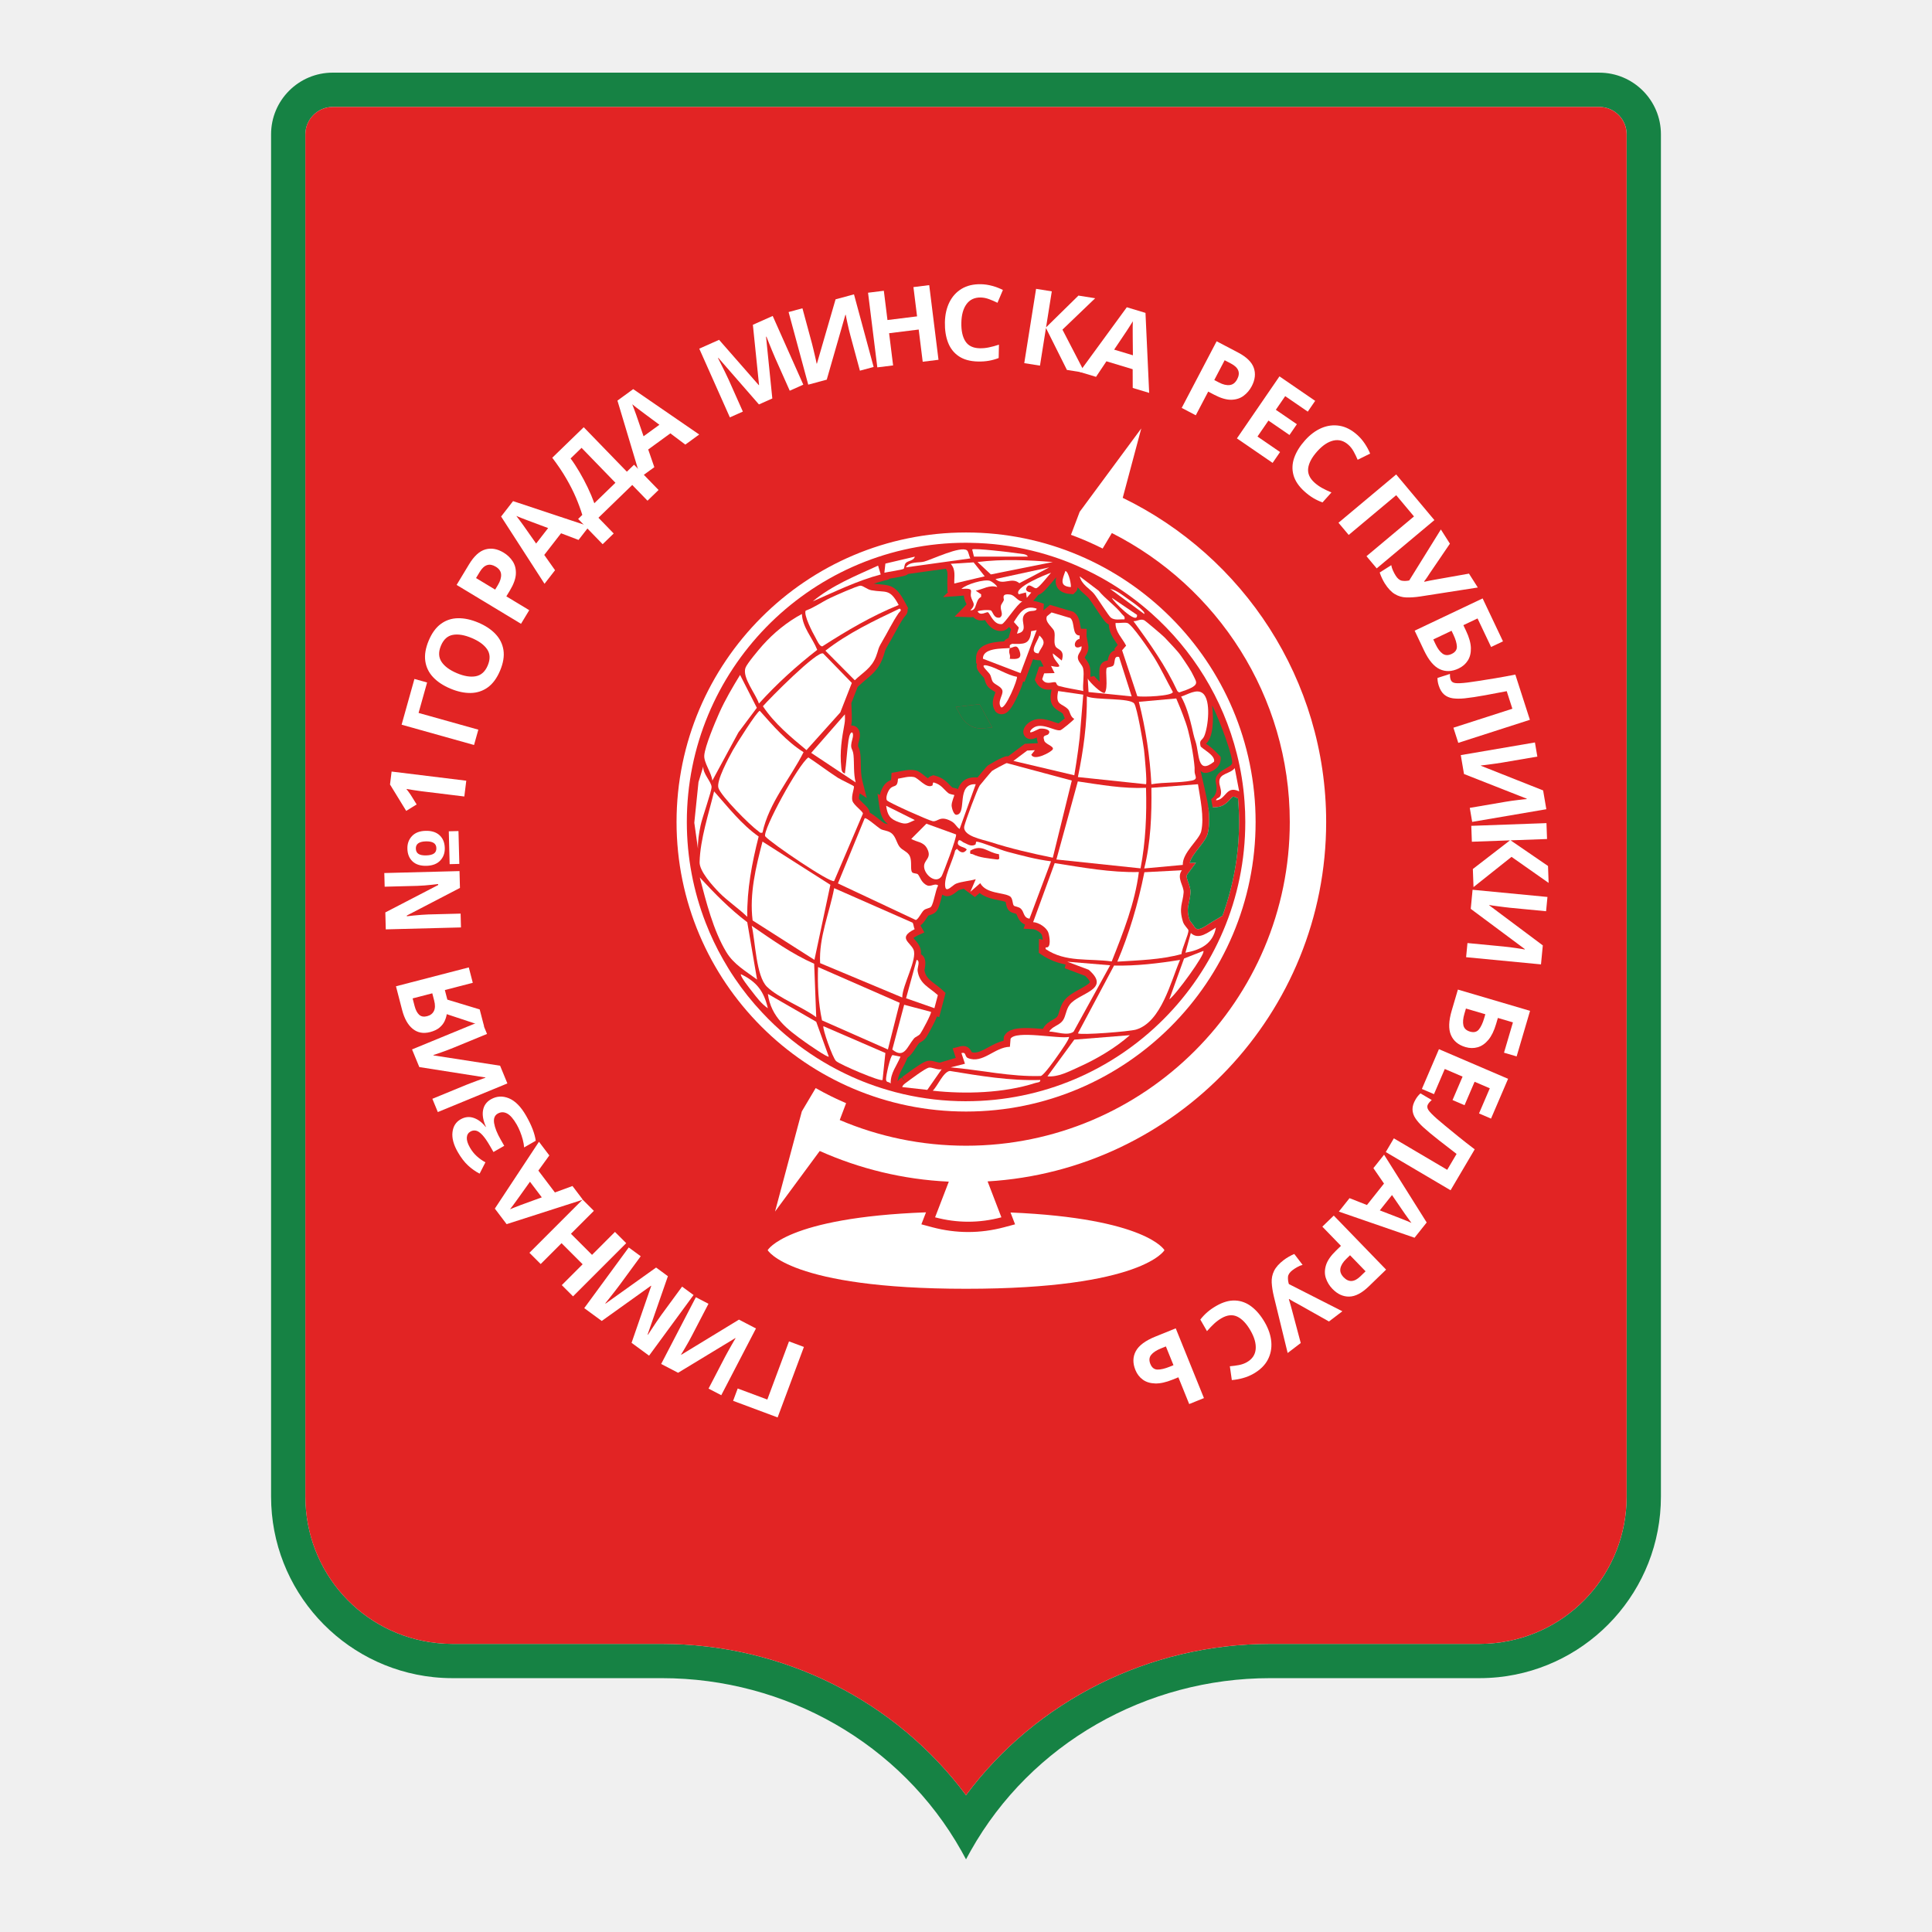
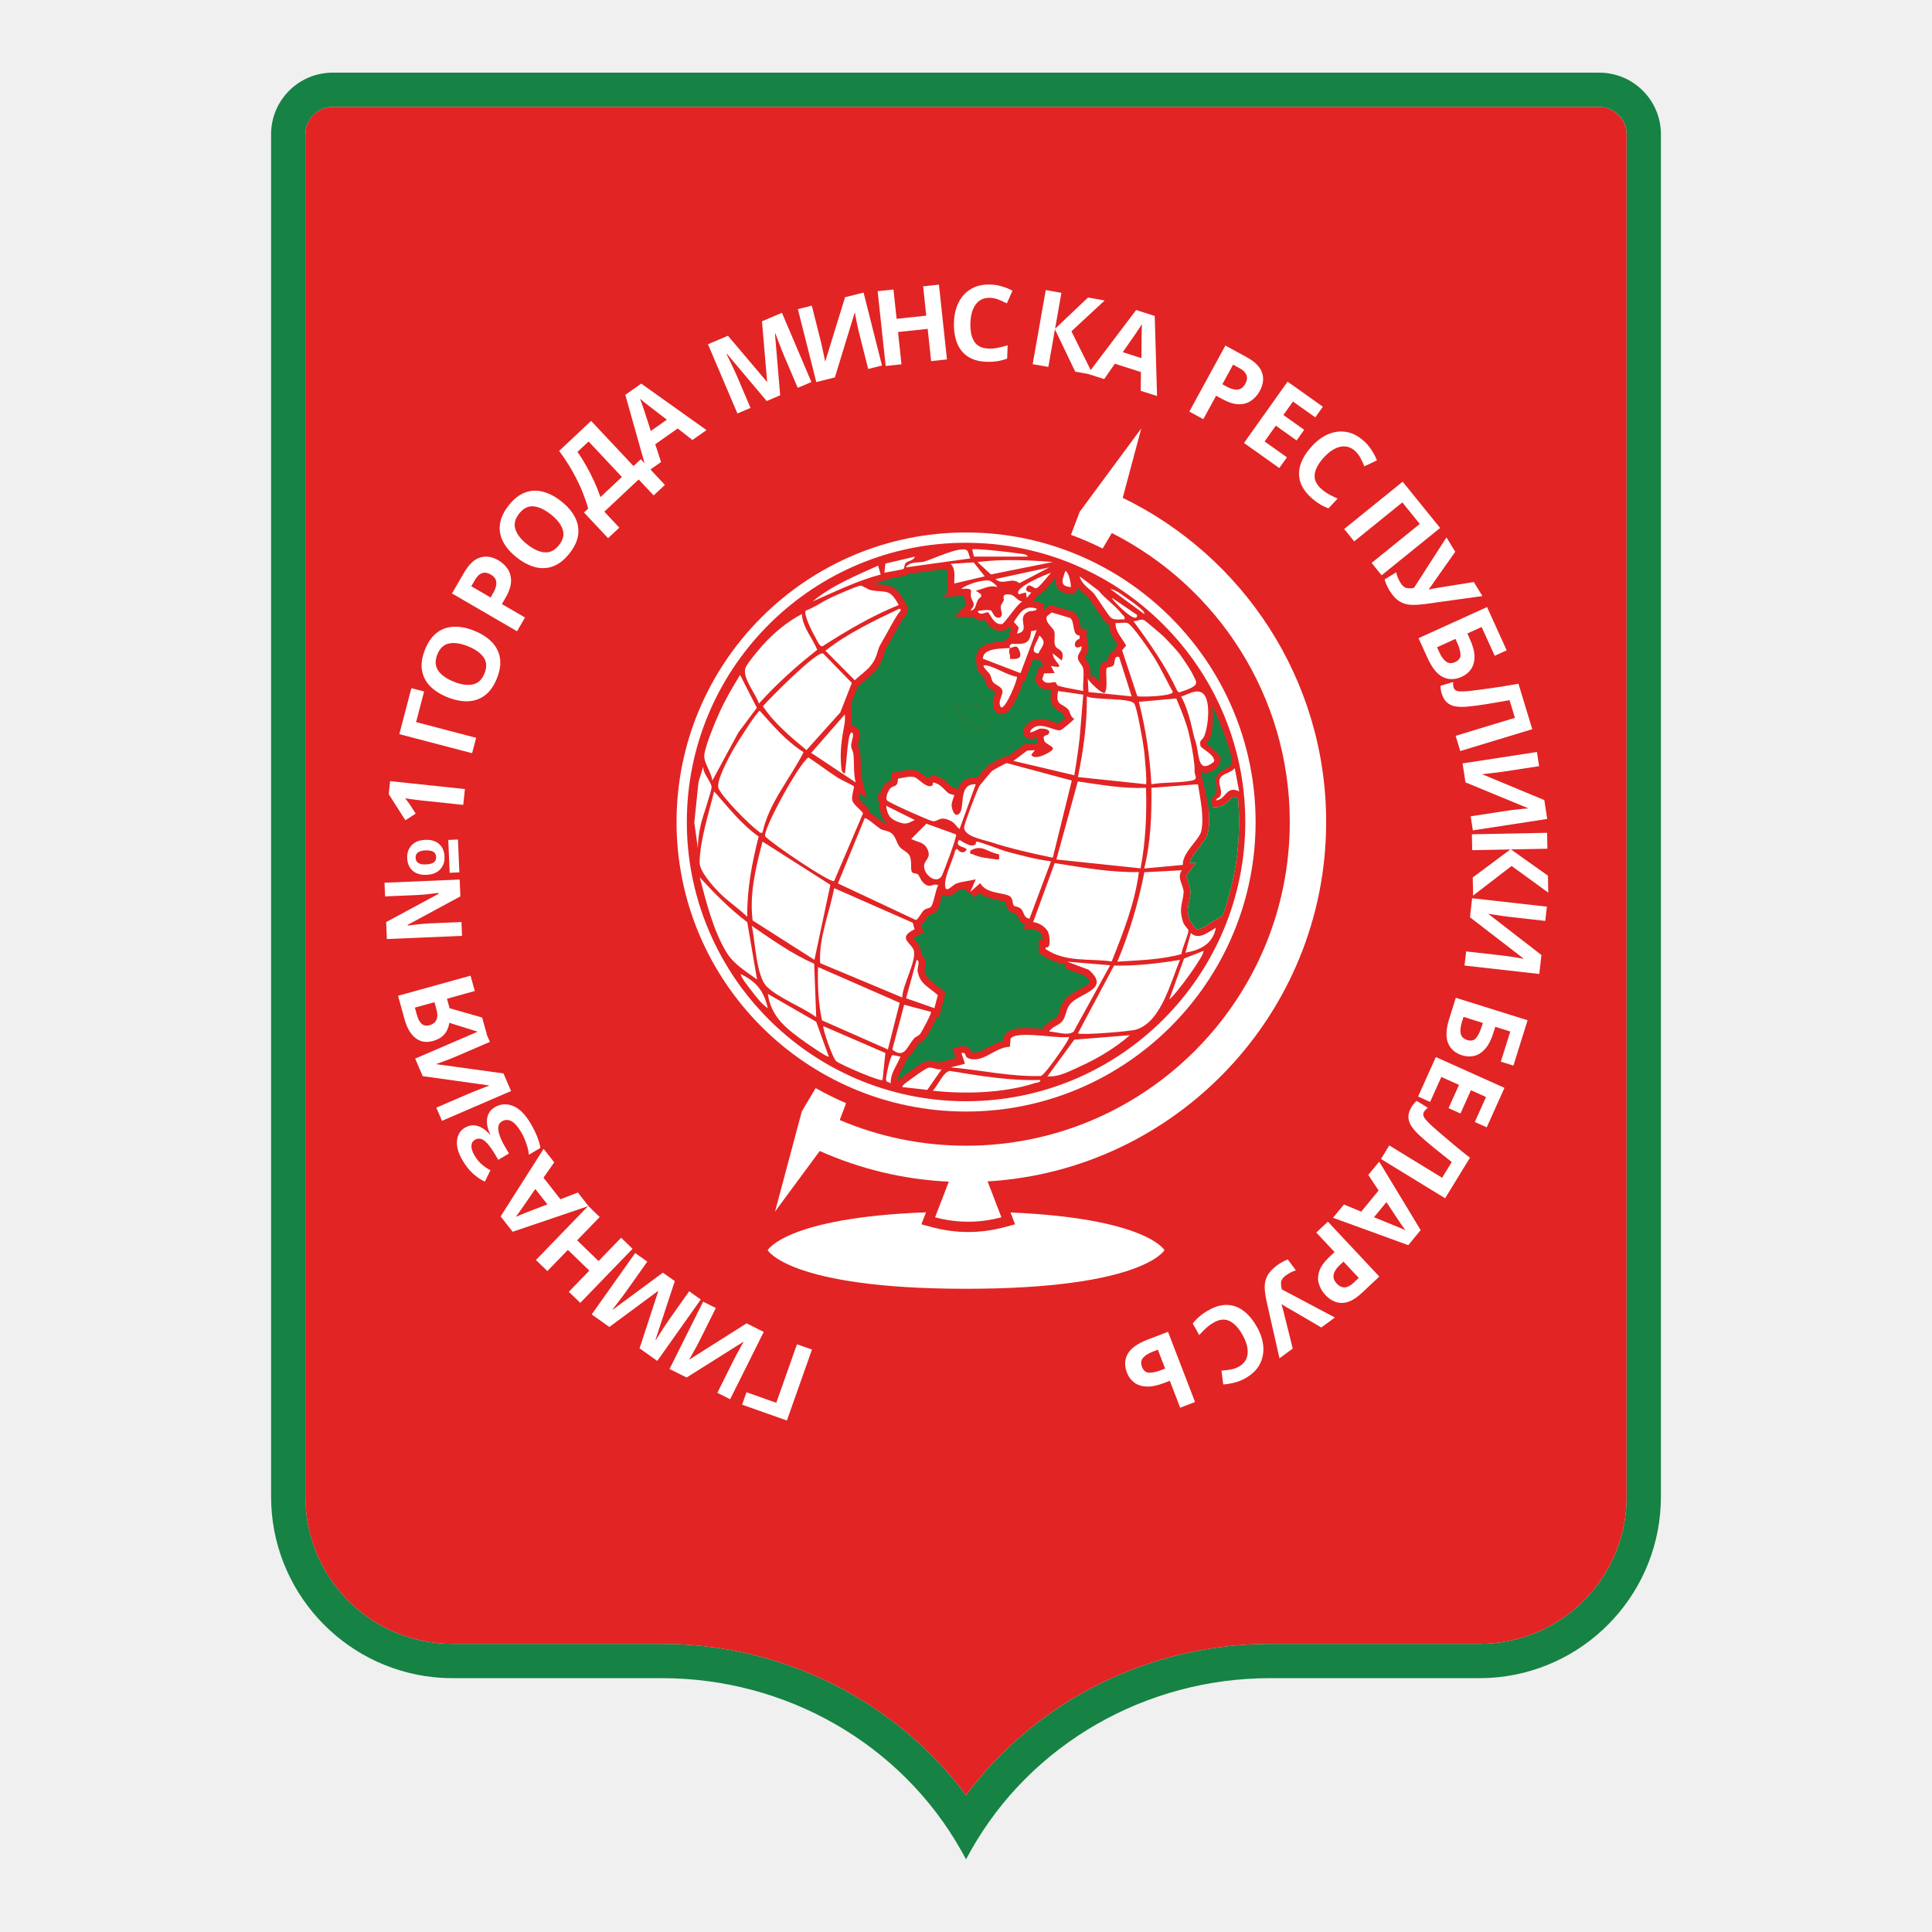
<svg xmlns="http://www.w3.org/2000/svg" id="Layer_1" data-name="Layer 1" viewBox="0 0 1000 1000">
  <defs>
    <style>
      .cls-1 {
        fill: #e22424;
      }

      .cls-2, .cls-3 {
        fill: #fff;
      }

      .cls-4 {
        fill: #168244;
      }

      .cls-3 {
        font-family: Gilroy-Semibold, Gilroy;
        font-size: 54.53px;
        font-weight: 600;
      }
    </style>
  </defs>
  <path class="cls-4" d="M827.77,37.6H172.23c-17.63,0-31.92,14.29-31.92,31.92v705.09c0,48.56,36.84,88.54,84.1,93.49,3.27.34,6.55.51,9.92.51h108.32c63.91,0,123.62,33.7,154.96,89.39.83,1.46,1.62,2.91,2.4,4.39.78-1.47,1.58-2.93,2.41-4.39,31.32-55.69,91.04-89.39,154.94-89.39h108.33c3.37,0,6.66-.18,9.92-.51,47.26-4.95,84.08-44.93,84.08-93.49V69.51c0-17.61-14.29-31.9-31.92-31.9ZM841.94,774.62c0,39.16-29.33,71.76-68.19,75.83-2.68.28-5.4.43-8.06.43h-108.33c-62.72,0-121.06,29.49-157.35,78.31-36.29-48.82-94.61-78.31-157.35-78.31h-108.32c-2.66,0-5.4-.14-8.08-.43-38.86-4.07-68.19-36.66-68.19-75.83V69.52c0-7.81,6.37-14.17,14.17-14.17h655.54c7.81,0,14.17,6.36,14.17,14.15v705.11Z" />
  <path class="cls-1" d="M827.77,55.36H172.23c-7.79,0-14.17,6.36-14.17,14.17v705.09c0,39.16,29.33,71.76,68.19,75.83,2.68.28,5.41.43,8.08.43h108.32c62.74,0,121.06,29.49,157.35,78.31,36.29-48.82,94.63-78.31,157.35-78.31h108.33c2.66,0,5.38-.14,8.06-.43,38.86-4.07,68.19-36.66,68.19-75.83V69.51c0-7.79-6.36-14.15-14.17-14.15ZM632.76,473.97l-5.24,3.11c-.6.36-1.23.76-1.88,1.19-1.83,1.19-4.1,2.66-5.59,2.66-.37,0-.73-.11-1.21-.57l-.6-.59c-.32-.67-.78-1.26-1.28-1.86-.39-.48-1.12-1.35-1.24-1.78-1.35-4.26-.92-6.23-.32-8.98.3-1.38.64-2.95.78-4.9.14-2.01-.53-3.87-1.12-5.5-.91-2.47-1.08-3.36-.48-4.19l1.21-1.65h.09v-.11l3.16-4.28-3.21.16c.44-2.41,2.82-5.45,4.79-7.97,2.15-2.72,3.99-5.08,4.58-7.62.92-4.01.78-8.58.3-13.05l4.08-.25c3.64-.23,5.72-2.52,7.1-4.03.91-1.01,1.33-1.42,1.65-1.42.16,0,.64.04,1.53.48l.94.46c.36,4.01.53,8.08.53,12.18,0,17.03-3.04,33.36-8.58,48.5Z" />
  <path class="cls-4" d="M641.34,425.47c0,17.03-3.04,33.36-8.58,48.5l-5.24,3.11c-.6.36-1.23.76-1.88,1.19-1.83,1.19-4.1,2.66-5.59,2.66-.37,0-.73-.11-1.21-.57l-.6-.59c-.32-.67-.78-1.26-1.28-1.86-.39-.48-1.12-1.35-1.24-1.78-1.35-4.26-.92-6.23-.32-8.98.3-1.38.64-2.95.78-4.9.14-2.01-.53-3.87-1.12-5.5-.91-2.47-1.08-3.36-.48-4.19l1.21-1.65h.09v-.11l3.16-4.28-3.21.16c.44-2.41,2.82-5.45,4.79-7.97,2.15-2.72,3.99-5.08,4.58-7.62.92-4.01.78-8.58.3-13.05l4.08-.25c3.64-.23,5.72-2.52,7.1-4.03.91-1.01,1.33-1.42,1.65-1.42.16,0,.64.04,1.53.48l.94.46c.36,4.01.53,8.08.53,12.18Z" />
  <g>
    <g>
      <path class="cls-2" d="M589.47,451.37c-2.02,16.02-8.12,31.34-14.04,46.27-11.79-1.67-23.89.61-34.2-6.4v-.9c3.03.7,2.07-5.45,1.43-7.49-.87-2.78-5.01-5.41-7.91-5.55l11.16-30.55c14.4,2.24,28.87,4.94,43.55,4.61Z" />
      <path class="cls-2" d="M441.91,406.93c.53.72-1.47,4.96-.69,7.59.7,2.34,5.55,5.45,5.42,6.63l-14.89,34.86c-1.57,1.45-32.81-19.69-35.7-23.16-1.35-3.13,17.16-37.22,22.36-40.81,5.17,3.41,10.07,7.18,15.28,10.55,1.52.98,7.93,3.96,8.21,4.34Z" />
      <path class="cls-2" d="M544.93,443.95c-10.83-2.21-21.73-4.7-32.24-8.1-4.05-1.31-14.85-3.13-13.53-8.37.76-3.02,6.54-18.75,7.94-20.9.3-.46,5.98-7.23,6.37-7.55.5-.42,7.21-4.06,7.64-4.05l33.65,9.03-9.83,39.94Z" />
      <path class="cls-2" d="M472.34,477.58c.5.54.57,2.47,1.08,3.36-8.92,4.48-2.29,6.66-.6,10.56,2.15,4.97-5.84,18.58-5.81,24.8l-42.51-17.78c-.73-13.31,4.84-25.93,7.27-38.81l40.57,17.86Z" />
      <path class="cls-2" d="M593.18,407.77c.41,14.01-.19,27.94-2.84,41.69l-43.55-4.59,11.09-40.41c11.68,1.71,23.42,3.84,35.29,3.31Z" />
      <path class="cls-2" d="M429.8,457.98l-8.25,38.84-32-20.4c-1.7-13.81,1.67-27.59,5.12-40.82l35.13,22.38Z" />
      <path class="cls-2" d="M415.93,389.32c-6.91,13.71-17.93,26.15-21.27,41.65-1.4.37-1.54-.36-2.33-.91-4.16-2.91-19.16-18-20.48-22.24-1.16-3.72,5.36-15.64,7.49-19.53,1.47-2.69,12.63-20.38,13.93-20.37,6.91,7.76,13.77,15.81,22.66,21.41Z" />
-       <path class="cls-2" d="M475.1,452.56c.99.96,1.72,4.5,4.94,5.77,1.86.73,4.02-1.38,5.54,0-1.43,2.54-2.23,9.1-3.65,10.97-.7.92-2.67.79-3.85,1.92s-2.91,4.86-4.09,4.96l-40.28-18.93,13.84-33.71c.81-.62,6.58,4.53,8.02,5.42,1.87,1.15,4.01.81,5.96,2.39,2.14,1.73,2.58,5.08,4.13,7s4.27,2.47,5.3,4.9c1.16,2.71.11,6.78,1.12,8.18.58.8,2.4.52,3.03,1.12Z" />
+       <path class="cls-2" d="M475.1,452.56c.99.96,1.72,4.5,4.94,5.77,1.86.73,4.02-1.38,5.54,0-1.43,2.54-2.23,9.1-3.65,10.97-.7.92-2.67.79-3.85,1.92s-2.91,4.86-4.09,4.96l-40.28-18.93,13.84-33.71c.81-.62,6.58,4.53,8.02,5.42,1.87,1.15,4.01.81,5.96,2.39,2.14,1.73,2.58,5.08,4.13,7,1.53,1.9,4.27,2.47,5.3,4.9,1.16,2.71.11,6.78,1.12,8.18.58.8,2.4.52,3.03,1.12Z" />
      <path class="cls-2" d="M593.17,405.92l-35.25-3.72c2.83-13.68,4.79-27.69,4.64-41.73,4.6,2.03,22.49.62,24.54,3.74,1.49,2.26,4.53,19.91,5.02,23.74.31,2.48,1.7,17.31,1.04,17.97Z" />
      <path class="cls-2" d="M426.1,338.27l14.81,15.21-5.97,15.26-17.51,19.51c-8.22-6.86-16.56-13.69-22.55-22.7,3.17-3.73,28.4-29.25,31.22-27.28Z" />
      <path class="cls-2" d="M610.8,496.84c-4.77,10.99-9.64,32.17-22.82,36.08-3.4,1.01-28.64,2.98-30.05,1.94l18.7-35.09c11.51.26,22.85-1.11,34.17-2.93Z" />
      <path class="cls-2" d="M611.73,450.46c-2.91,3.96,1.17,8.16.91,11.53-.42,5.54-2.65,7.77-.31,15.21.59,1.86,2.72,3.64,2.79,4.3.22,1.98-3.46,9.53-3.6,12.34-10.8,2.95-22.07,3.19-33.19,3.91,6.01-14.2,10.68-29.63,14-46.29l19.39-1.01Z" />
      <path class="cls-2" d="M392.68,432.98c-3.48,13.73-6.08,27.32-5.9,41.58-4.28-4.25-10.3-8.25-14.43-12.48-3.46-3.54-10.36-11.11-10.24-15.82.31-11.96,4.73-25.07,7.51-36.64,7.2,8.13,14.15,17.11,23.05,23.35Z" />
      <path class="cls-2" d="M504.84,437.16c.28-.16.23-1.58.63-1.54,2.71.26,12.16,4.26,16.08,5.28,7.4,1.94,14.85,3.98,22.46,4.91l-11.14,29.68c-3.31-.45-2.63-3.52-4.54-5.21-1.13-1.01-3.04-1.01-3.56-1.53-.82-.83-.39-3.83-2.1-4.86-3.42-2.06-12.24-1.2-15.29-6.76l-5.11,4.44,2.77-6.49c-3.22.95-7.15,1.11-10.2,2.31-1.7.67-4.97,4.75-5.55,1.82-.99-5.02,4.02-13.83,5.08-18.98l.93-.91c1.51,1.77,3.38,2.88,5.09.45-.78-1.53-5.01-1.35-4.61-3.7.42-2.5,2.24-.3,2.83-.08,1.85.69,3.88,2.52,6.23,1.15ZM517.08,442.14c-6.07-.85-8.57-5.42-14.82-1.88-.45,2.42.39,1.43,1.32,1.92,3.27,1.73,8.37,2.13,12.19,2.65,2.16.3,1.25-1.09,1.3-2.69Z" />
      <path class="cls-2" d="M459.58,543.21l-34.1-15.06c-1.96-9.08-2.35-18.34-2.06-27.61l42.27,18.51-6.11,24.15Z" />
      <path class="cls-2" d="M620.07,405.91c1.09,7.19,3.35,17.04,1.67,24.4-.99,4.34-9.78,10.98-9.53,17.37l-19.96,1.83c3.37-13.53,3.92-27.79,3.71-41.74l24.12-1.86Z" />
      <path class="cls-2" d="M608.82,361.52c1.42,3.37,2.73,6.29,4.95,12.62.91,2.6,1.56,5.29,2.15,7.98.91,4.18,1.79,9.04,2.2,13.08.19,1.93.28,2.39.2,3.86-.12,2.39,2.27,4.24-1.52,4.98-6.67,1.3-14.06.71-20.84,1.89-.76-14.4-2.94-28.73-6.49-42.67l19.36-1.74Z" />
      <path class="cls-2" d="M392.82,364.18c-1.5-4.85-8.76-13.45-6.97-18.5.78-2.19,6.91-9.47,8.83-11.63,5.83-6.52,12.65-12.09,20.37-16.26.39,7.16,5.46,12.25,7.94,18.57-10.86,8.45-20.96,17.61-30.18,27.81Z" />
      <path class="cls-2" d="M421.41,498.83l1.07,27.68c-7.05-5.32-19.37-9.78-25.5-15.77-5.67-5.54-6.01-23.69-7.88-31.54,10.38,7.11,20.72,14.54,32.31,19.63Z" />
      <path class="cls-2" d="M465.16,313.15c-13.93,5.64-26.87,13.29-39.47,21.38-1.53.24-2.95-3.42-3.68-4.66-1.35-2.28-6.25-11.81-4.97-13.82,4.47-1.6,8.28-4.44,12.54-6.48,2.47-1.18,14.1-6.39,15.8-6.42,1.37-.02,3.51,1.98,5.61,2.36,7.6,1.39,9.49-1.16,14.16,7.62Z" />
      <path class="cls-2" d="M553.28,536.72c.66.57-4.93,8.42-5.73,9.56-1.42,2.03-7.11,10.14-8.83,10.65-15.73.48-31.09-3.11-46.65-4.46l7.39-1.88-1.83-5.52c2.68-.71,1.49,1.81,3.39,2.59,7.68,3.14,13.83-5.73,21.71-5.84l.34-4.17c2.68-4.51,24.75.15,30.21-.93Z" />
      <path class="cls-2" d="M482.59,406.6c.29-.17.02-1.39.64-1.62,4.07,1.15,5.04,3.42,7.55,5.48.92.75,3.04.9,3.15,1.03.18.23-1.5,3.6-1.37,5.68.05.77,1,5.05,2.77,4.53,5.28-.85-.59-16.29,9.72-15.79l-8.36,23.18c-2-1.41-2.08-2.89-4.61-4.19-5.7-2.92-6.61.58-9.31.14-2.04-.34-23-9.69-23.69-10.79-.89-1.4.58-4.87,1.54-5.96,2.06-2.34,3.88-.12,4.2-5.24,2.66-.43,5.47-1.38,8.2-.86,2.37.46,6.44,6.22,9.57,4.38Z" />
      <path class="cls-2" d="M368.7,404.06c-.33-3.97-4.49-9.3-4.17-13.09.39-4.79,5.54-16.96,7.71-21.85,3.05-6.87,6.93-13.39,10.82-19.78l8.68,17.02-9.53,12.73-13.52,24.97Z" />
      <path class="cls-2" d="M456.46,332.31c-2.25,3.77-1.63,3.91-3.07,7.58-2.36,5.99-6.61,8.03-10.96,12.21l-15.2-15.3c11.69-9.11,25.09-15.47,38.4-21.79,1.46.8,0,1.61-.48,2.3-3.28,4.77-5.73,10.02-8.69,14.98Z" />
      <path class="cls-2" d="M560.69,359.55l-1.85,22.25c-.92,8.54-2.78,19.48-2.78,19.48l-31.53-7.44,7.15-5.35,3.97-.19-1.84,2.31c1.35,3.53,10.45-1.36,11.11-2.79.77-1.68-4.39-2.69-4.49-4.8-1.02-2.83,1.41-2.08,2.2-3.02,2.01-2.4-2.53-3.15-4.6-2.81-.59.1-6.8,3.82-4.24.44,4.53-4.84,11.93,1.08,15.11.32.71-.17,7.13-5.43,7.12-5.89-2.02-.92-2.22-3.84-3.06-4.78-3.17-3.53-6.92-1.79-5.25-9.6l12.97,1.87Z" />
      <path class="cls-2" d="M391.87,507.03c-5.9-4.42-12.05-7.82-15.92-14.22-6.77-11.2-10.46-26.07-13.75-38.65,7.68,8.29,15.54,16.34,24.58,23.18l5.08,29.7Z" />
-       <path class="cls-2" d="M553.97,319.89c2.59,2.02.67,9.05,4.87,9.05l-.09,1.76c-3.24.63-3.54,6.33,1.01,3.79.46,2.38-1.98,3.68-1.87,5.95s2.36,3.55,2.77,5.69c.65,3.41-.37,7.97.04,11.55-4.15-.9-8.55-1.5-12.65-2.62-1.34-.37-1.18-1.88-1.84-1.97-1.61-.22-5.05,1.63-6.76-1.54l1-3.02,5.41-.14-1.85-3.7c9.16,1.86.7-2.18.94-6.5l4.62,3.71c1.84-5.87-2.31-5.46-3.26-7.39-1.11-2.24.05-5.29-.64-7.72-.56-1.98-5.12-4.75-3.79-7.8l2.4-1.99,9.68,2.88Z" />
+       <path class="cls-2" d="M553.97,319.89c2.59,2.02.67,9.05,4.87,9.05l-.09,1.76c-3.24.63-3.54,6.33,1.01,3.79.46,2.38-1.98,3.68-1.87,5.95.11,2.16,2.36,3.55,2.77,5.69.65,3.41-.37,7.97.04,11.55-4.15-.9-8.55-1.5-12.65-2.62-1.34-.37-1.18-1.88-1.84-1.97-1.61-.22-5.05,1.63-6.76-1.54l1-3.02,5.41-.14-1.85-3.7c9.16,1.86.7-2.18.94-6.5l4.62,3.71c1.84-5.87-2.31-5.46-3.26-7.39-1.11-2.24.05-5.29-.64-7.72-.56-1.98-5.12-4.75-3.79-7.8l2.4-1.99,9.68,2.88Z" />
      <path class="cls-2" d="M588.66,360.34l-7.86-23.75,2.08-2.41c-1.94-3.86-5.63-7.04-5.48-11.74,1.92.18,4.21-.36,6.04-.01,2.33.44,11.93,14.67,13.83,17.71,3.63,5.83,6.47,12.03,9.8,18.02-.12,2.13-15.96,2.77-18.4,2.18Z" />
      <path class="cls-2" d="M456.81,558.98c-.98,1.07-22.08-7.96-24.07-9.79-1.81-1.66-7.23-17.14-6.53-18.04l32.06,13.88-1.46,13.95Z" />
      <path class="cls-2" d="M538.44,558.99c.22,1.34-1.61,1.25-2.58,1.57-16.12,5.24-36.39,5.86-53.07,3.98,2.53-2.37,5.44-9.78,8.86-10.22,15.46,2.55,31.06,5.17,46.79,4.67Z" />
      <path class="cls-2" d="M584.82,535.8c-7.52,6.68-17.38,12.45-26.57,16.56-5.07,2.27-10.39,5.19-16.1,4.76l13.91-19.01,28.76-2.3Z" />
      <path class="cls-2" d="M494.85,431.9c.68.92-6.83,20.75-7.51,21.7-2.9,4.05-8.67-.61-9.02-4.78-.33-3.96,4.35-4.44,1.47-9.76-1.84-3.4-5.18-3.11-8.13-4.84l7.85-7.87,15.34,5.56Z" />
      <path class="cls-2" d="M437.32,400.35c.81-5.66,1.03-11.48,1.86-17.17.85-5.86,3.16-4.76,2.03-.76-1.61,5.75.19,4.41.57,8.46.43,4.51-.09,9.43,1.11,14.1l-23.01-15.29,17.44-19.96c.07,1.63.1,3.26-.2,4.88-1.43,7.81-2.5,14.31-1.69,22.51.14,1.38.24,2.88,1.89,3.22Z" />
      <path class="cls-2" d="M428.98,546.91c-.63.61-11.01-6.62-12.35-7.58-9.19-6.59-17.54-12.76-19.18-24.87l25.02,14.4,6.52,18.06Z" />
      <path class="cls-2" d="M574.62,499.62l-18.94,34.39c-3.2,2.33-8.97-.04-12.6-.08,1.46-2.63,5.17-3.19,6.94-5.58s1.62-5.68,3.69-8.37c4.76-6.19,21.74-7.66,9.79-18.03l-11.13-4.18,22.26,1.86Z" />
      <path class="cls-2" d="M586.68,321.52c1.89.1,3.59-1.38,5.53-.51.63.28,9.73,7.98,10.61,8.95,2.26,2.47,6.64,6.83,8.53,9.61,3.16,4.64,5.15,7.55,6.38,10.21,1.78,3.83,3.75,5.02-7.43,8.63l-.87-.67c-6.02-13.02-14.3-24.71-22.75-36.21Z" />
      <path class="cls-2" d="M481.86,523.74c.53.57-4.65,10.16-5.55,11.36-.84,1.13-2.38,1.41-3.3,2.49-3.46,4.09-4.92,10.71-11.16,5.66l6.15-23.19,13.86,3.68Z" />
      <path class="cls-2" d="M579.24,340.06l6.51,20.4-22.32-2.26-.41-7.01c.68,1.74,7.52,8.33,8.81,7.41,1.91-2.8.07-11.35,1.06-12.86.36-.55,2.62-.4,3.37-1.27,1.12-1.3-.05-5.24,2.99-4.42Z" />
      <path class="cls-2" d="M522.67,335.42c.12-.39-.25-1.16.17-1.64l.98-.53c5.94.1,9.33.56,9.89-6.56l2.86-.53-8.35,22.26-19.46-7.46c-.13-5.61,9.62-5.21,13.9-5.52-.91,3.06.56,2.86,0,5.56,3.31.22,6.46.35,5.17-3.73-1.39-4.41-3.21-1.97-5.17-1.82Z" />
      <path class="cls-2" d="M483.66,521.84l-14.68-5.14,5.46-19.87c2.08.41.28,4.06.51,5.66.98,6.84,6.1,8.58,10.48,12.6l-1.78,6.74Z" />
-       <path class="cls-2" d="M361.26,439.31l-1.89-13.47,2.17-21.04,2.5-8.15c-.49,3.51,4.17,7.99,4.27,10.65.08,2.18-4.83,15.81-5.68,19.92s-1.49,8.03-1.37,12.09Z" />
+       <path class="cls-2" d="M361.26,439.31l-1.89-13.47,2.17-21.04,2.5-8.15c-.49,3.51,4.17,7.99,4.27,10.65.08,2.18-4.83,15.81-5.68,19.92-.82,3.94-1.49,8.03-1.37,12.09Z" />
      <path class="cls-2" d="M544.93,290.9l-32.06,6.42-6.9-6.42c12.95-1.6,25.98-1.05,38.96,0Z" />
      <path class="cls-2" d="M526.36,350.3c.65.89-6.08,17.5-8.31,15.73-1.98-3.02,1.35-6.27.78-8.62-.52-2.11-3.79-2.94-4.89-4.43-.8-1.09-.83-2.8-1.59-3.98-1.05-1.64-6.09-5.65-1.13-4.46,4.82,1.15,10.04,4.9,15.15,5.76Z" />
      <path class="cls-2" d="M622.6,358.89c4.32,3.59,2.76,17.27.75,22.03-1.09,2.58-2.73,1.75-1.96,5.24.26,1.2,7.92,4.71,6.99,8.08-8.8,7.09-7.51-3.95-9.53-10.3-.43-1.34-.86-2.69-1.16-4.06-2.13-9.83-4.03-15.18-6.34-19.34,3.31-.96,8.08-4.29,11.25-1.65Z" />
      <path class="cls-2" d="M487.42,553.42l-7.45,10.7-12.95-1.44c.13-.96,1.17-1.69,1.92-2.25,2.32-1.74,9.68-7.26,11.72-7.8,1.63-.43,4.7,1.41,6.77.79Z" />
      <path class="cls-2" d="M503.94,291.08l5.75,7.22-15.76,3.72c-.09-3.77.88-7.19-1.86-10.19l11.88-.75Z" />
      <path class="cls-2" d="M605.24,517.24l7.63-21.12,9.98-3.93c1.35,1.43-14.65,23.23-17.61,25.05Z" />
      <path class="cls-2" d="M529.17,311.32c-2.81,1.28-9.15,11.56-10.64,11.72-4.22.46-5.97-5.28-7.11-6.1-.68-.49-4.02,2.2-5.43-.54,1.61-.61,5.23-.86,6.76-.48,1.18.29,1.4,4.42,4.81,3.73,2.14-1.6.1-3.55.48-5.95.18-1.13,1.18-1.99,1.53-3.06.25-.78-1.64-3.62,3.37-2.89,2.37.34,3.7,3.42,6.23,3.58Z" />
      <path class="cls-2" d="M455.86,297.35c-12.28,3.25-23.66,8.89-35.23,13.94,10.03-8.33,22.15-13.17,33.87-18.53l1.36,4.59Z" />
      <path class="cls-2" d="M582.04,320.57c-2.3-.1-5,.63-7.03-.85-1.18-.86-7.01-10.26-8.72-12.36-2.09-2.57-6.45-4.72-7.44-9.04l9.76,7.39c3.39,4.2,8.85,7.92,12.04,12.08.71.93,1.8,1.18,1.38,2.78Z" />
      <path class="cls-2" d="M641.41,409.62c-6.87-3.31-6.75,4.31-12.05,4.64.43-1.71,2.27-.68,2.61-3.45.29-2.37-.92-4.17-.86-6.3.14-4.4,5.57-3.8,7.98-6.94l2.31,12.05Z" />
      <path class="cls-2" d="M502.26,289.03l-33.39,4.64c1.89-3.24,6.82-2.23,9.51-3,4.43-1.26,18.73-8.17,22.07-5.85.89.62,1.11,3.1,1.81,4.21Z" />
      <path class="cls-2" d="M613.58,493.11l2.79-10.19c4.05,3.94,9.19-.54,12.97-2.78-1.51,8.41-7.99,11.59-15.76,12.98Z" />
      <path class="cls-2" d="M543.08,293.68l-15.46,8.18c-4.06-3.45-8.48,1.48-12.36-2.16l27.82-6.02Z" />
      <path class="cls-2" d="M516.18,303.87c-4.14-1.28-7.18,1.06-11.13,1.88l2.78,1.86-.02,1.34c-3.34,1.71-1.88,7.1-5.54,6.98,3.27-3.36,1-4.05.31-7.09-.64-2.81,2.23-4.57-4.95-4.04,2.46-2.38,11.84-5.16,14.78-4.16.99.34,3.34,2.09,3.78,3.23Z" />
      <path class="cls-2" d="M504.12,288.11l-.92-3.71c.87-.8,20.54,1.49,23.5,2,1.29.22,5.05.26,5.25,1.71h-27.83Z" />
      <path class="cls-2" d="M473.51,424.46c-3.48,1.48-4.19,2.54-8.1,1.16-4.87-1.72-6.04-3.65-6.74-8.56l14.84,7.4Z" />
      <path class="cls-2" d="M473.51,288.12c-.52,2.13-3.53,2.07-4.65,3.26-.88.94-.7,2.65-1.11,3.02-.58.52-8.36,1.63-10,2.05l.53-4.74,15.23-3.59Z" />
      <path class="cls-2" d="M397.43,521.87c-3.33-2.29-5.86-5.7-8.3-8.85-.92-1.19-6.37-7.95-5.6-8.77,8.14,3.92,11.87,8.82,13.9,17.62Z" />
      <path class="cls-2" d="M544.01,296.47c-1.59,1.69-5.75,7.14-7.41,7.92-1.42.67-3.68-2.89-5.12-.51-1.24,2.05.94,2.58,2.32,2.81l-2.32,2.76-.46-2.79-3.7.93c-3.07-3.36,14.47-10.49,16.69-11.12Z" />
      <path class="cls-2" d="M466.09,546.93c-1.97,4.85-5.16,8.28-5.09,13.9-1.02-1.23-2.33-.21-2.39-2.27-.04-1.73,2.21-12.18,3.38-12.46l4.1.83Z" />
      <path class="cls-2" d="M536.58,315.02c-.09,1.6-2.82.89-4.39,1.62-6.71,3.14,1.95,9.85-5.8,11.35l.95-3.17-2.57-2.87c2.99-4.75,5.5-9,11.81-6.93Z" />
      <path class="cls-2" d="M592.24,317.79l-17.62-12.97c3.31.65,6.45,3.28,9.17,5.19,1.08.76,9.64,6.57,8.45,7.78Z" />
      <path class="cls-2" d="M575.55,309.46l12.97,8.8c.51,5.93-12.9-7.44-12.97-8.8Z" />
      <path class="cls-2" d="M537.5,338.2c-5.34-.23-.39-6.18.48-9.27,4.28,3.96,1.21,5.35-.48,9.27Z" />
      <path class="cls-2" d="M554.21,303.88c-6.05-.5-4.33-3.92-2.77-8.34,1.84.39,3.22,7.88,2.77,8.34Z" />
      <path class="cls-2" d="M507.83,373.44c-3.16.23-5.96-1.98-7.42-4.62l4.64-.54,2.78,5.16Z" />
    </g>
    <path class="cls-2" d="M500.04,275.61c-82.63,0-149.86,67.23-149.86,149.86s67.23,149.86,149.86,149.86,149.86-67.22,149.86-149.86-67.22-149.86-149.86-149.86ZM500.04,570c-11.17,0-22.03-1.28-32.47-3.68-2.86-.66-5.68-1.4-8.47-2.24-8.4-2.47-16.48-5.7-24.15-9.6-.53-.25-1.07-.53-1.58-.82-.25-.11-.48-.23-.71-.37-2.18-1.14-4.35-2.34-6.46-3.62-9.16-5.45-17.67-11.91-25.37-19.19-2.18-2.06-4.31-4.19-6.34-6.39-5.18-5.5-9.91-11.42-14.15-17.68,0-.02-.02-.04-.02-.04-2.13-3.12-4.12-6.34-5.98-9.64-3.5-6.11-6.55-12.52-9.11-19.16-6.28-16.17-9.73-33.75-9.73-52.11,0-78.38,62.72-142.4,140.63-144.48,1.3-.04,2.61-.05,3.91-.05.76,0,1.53,0,2.29.04,10.92.16,21.54,1.54,31.74,4.03,2.61.62,5.18,1.31,7.72,2.09,1.17.34,2.33.71,3.48,1.1,2.24.73,4.44,1.51,6.6,2.36,1.92.73,3.8,1.51,5.66,2.33,6.07,2.63,11.91,5.66,17.51,9.07,7.42,4.53,14.4,9.69,20.86,15.45,21.41,19.01,37.14,44.26,44.31,72.88,2.02,7.97,3.36,16.19,3.96,24.62.27,3.48.39,7.01.39,10.56,0,79.7-64.84,144.53-144.53,144.53Z" />
    <path class="cls-2" d="M511.18,611.49l7.14,18.59c-11.43,3.04-22.88,3.04-34.32,0l7.1-18.46c-23.68-1.1-46.23-6.68-66.81-15.87l-23.13,31.35,10.1-37.78,1.76-6.6,1.62-6,.39-1.47,2.4-4.05,4.76-8.01c5.08,2.89,10.33,5.5,15.75,7.81l-3.3,8.72c20.1,8.56,42.22,13.3,65.41,13.3,92.39,0,167.54-75.15,167.54-167.54,0-65.26-37.5-121.93-92.09-149.58l-4.78,8.02c-5.29-2.66-10.76-5.04-16.39-7.1l3.3-8.7,1.21-3.21,1.7-2.29,3.71-5.04,4.08-5.52,22.39-30.31-9.6,35.93c62.26,30.2,105.3,94.06,105.3,167.79,0,99.01-77.64,180.25-175.23,186.02Z" />
    <path class="cls-2" d="M602.73,647.08s-11.18,19.99-102.69,19.99-102.69-19.99-102.69-19.99c0,0,9.45-16.87,81.95-19.58l-2.4,6.21,5.73,1.53c6.13,1.63,12.37,2.45,18.52,2.45s12.39-.82,18.52-2.45l5.73-1.53-2.36-6.13c70.43,2.98,79.68,19.49,79.68,19.49Z" />
  </g>
  <g>
-     <text class="cls-3" transform="translate(420.7 698.89) rotate(-159.55)">
+     <text class="cls-3" transform="translate(424.9 700.18) rotate(-160.52)">
      <tspan x="0" y="0">Г</tspan>
    </text>
-     <text class="cls-3" transform="translate(395.64 689.87) rotate(-152.54)">
-       <tspan x="0" y="0">И</tspan>
-     </text>
-     <text class="cls-3" transform="translate(362.94 673.2) rotate(-143.74)">
+     <text class="cls-3" transform="translate(399.7 691.58) rotate(-153.5)">
+       <tspan x="0" y="0">И</tspan>
+     </text>
+     <text class="cls-3" transform="translate(366.72 675.46) rotate(-144.69)">
      <tspan x="0" y="0">М</tspan>
    </text>
-     <text class="cls-3" transform="translate(327.6 646.93) rotate(-135.01)">
+     <text class="cls-3" transform="translate(330.94 649.78) rotate(-135.96)">
      <tspan x="0" y="0">Н</tspan>
    </text>
-     <text class="cls-3" transform="translate(301.68 620.96) rotate(-127.14)">
-       <tspan x="0" y="0">А</tspan>
-     </text>
-     <text class="cls-3" transform="translate(280.07 592.13) rotate(-119.83)">
+     <text class="cls-3" transform="translate(304.59 624.25) rotate(-128.09)">
+       <tspan x="0" y="0">А</tspan>
+     </text>
+     <text class="cls-3" transform="translate(282.5 595.77) rotate(-120.79)">
      <tspan x="0" y="0">З</tspan>
    </text>
-     <text class="cls-3" transform="translate(264.49 565.32) rotate(-112.37)">
-       <tspan x="0" y="0">И</tspan>
-     </text>
-     <text class="cls-3" transform="translate(250.52 531.08) rotate(-104.54)">
+     <text class="cls-3" transform="translate(266.47 569.22) rotate(-113.33)">
+       <tspan x="0" y="0">И</tspan>
+     </text>
+     <text class="cls-3" transform="translate(251.93 535.23) rotate(-105.5)">
      <tspan x="0" y="0">Я</tspan>
    </text>
-     <text class="cls-3" transform="translate(242.27 497.18) rotate(-99.1)">
-       <tspan x="0" y="0"> </tspan>
-     </text>
-     <text class="cls-3" transform="translate(238.69 483.63) rotate(-91.48)">
+     <text class="cls-3" transform="translate(243.11 501.48) rotate(-100.07)">
+       <tspan x="0" y="0"> </tspan>
+     </text>
+     <text class="cls-3" transform="translate(239.3 487.99) rotate(-92.42)">
      <tspan x="0" y="0">№</tspan>
    </text>
-     <text class="cls-3" transform="translate(238.6 426.44) rotate(-83.01)">
+     <text class="cls-3" transform="translate(238.27 430.81) rotate(-83.96)">
      <tspan x="0" y="0">1</tspan>
    </text>
-     <text class="cls-3" transform="translate(241.41 404.92) rotate(-78.98)">
-       <tspan x="0" y="0"> </tspan>
-     </text>
-     <text class="cls-3" transform="translate(244.04 390.33) rotate(-74.35)">
+     <text class="cls-3" transform="translate(240.72 409.27) rotate(-79.95)">
+       <tspan x="0" y="0"> </tspan>
+     </text>
+     <text class="cls-3" transform="translate(243.11 394.61) rotate(-75.31)">
      <tspan x="0" y="0">Г</tspan>
    </text>
-     <text class="cls-3" transform="translate(249.9 366.92) rotate(-67.15)">
+     <text class="cls-3" transform="translate(248.58 371.1) rotate(-68.11)">
      <tspan x="0" y="0">О</tspan>
    </text>
-     <text class="cls-3" transform="translate(267.14 327.08) rotate(-58.87)">
+     <text class="cls-3" transform="translate(265.14 330.98) rotate(-59.82)">
      <tspan x="0" y="0">Р</tspan>
    </text>
-     <text class="cls-3" transform="translate(281.84 302.17) rotate(-52.19)">
-       <tspan x="0" y="0">А</tspan>
-     </text>
-     <text class="cls-3" transform="translate(303.84 273.72) rotate(-44.12)">
+     <text class="cls-3" transform="translate(280.84 303.15) rotate(-51.65)">
+       <tspan x="0" y="0">О</tspan>
+     </text>
+     <text class="cls-3" transform="translate(306.79 270.47) rotate(-43.17)">
      <tspan x="0" y="0">Д</tspan>
    </text>
-     <text class="cls-3" transform="translate(331.49 247.04) rotate(-36.05)">
-       <tspan x="0" y="0">А</tspan>
-     </text>
-     <text class="cls-3" transform="translate(361.42 225.98) rotate(-30.47)">
-       <tspan x="0" y="0"> </tspan>
-     </text>
-     <text class="cls-3" transform="translate(373.3 218.03) rotate(-24.01)">
+     <text class="cls-3" transform="translate(334.89 244.25) rotate(-35.09)">
+       <tspan x="0" y="0">А</tspan>
+     </text>
+     <text class="cls-3" transform="translate(365.13 223.71) rotate(-29.52)">
+       <tspan x="0" y="0"> </tspan>
+     </text>
+     <text class="cls-3" transform="translate(377.17 215.94) rotate(-23.04)">
      <tspan x="0" y="0">М</tspan>
    </text>
-     <text class="cls-3" transform="translate(413.61 200.38) rotate(-15.14)">
-       <tspan x="0" y="0">И</tspan>
-     </text>
-     <text class="cls-3" transform="translate(449.23 190.76) rotate(-7.08)">
+     <text class="cls-3" transform="translate(417.76 198.97) rotate(-14.17)">
+       <tspan x="0" y="0">И</tspan>
+     </text>
+     <text class="cls-3" transform="translate(453.54 189.96) rotate(-6.12)">
      <tspan x="0" y="0">Н</tspan>
    </text>
-     <text class="cls-3" transform="translate(485.53 186.15) rotate(1.17)">
+     <text class="cls-3" transform="translate(489.91 185.95) rotate(2.11)">
      <tspan x="0" y="0">С</tspan>
    </text>
-     <text class="cls-3" transform="translate(525.31 187.19) rotate(9.04)">
+     <text class="cls-3" transform="translate(529.68 187.64) rotate(10)">
      <tspan x="0" y="0">К</tspan>
    </text>
-     <text class="cls-3" transform="translate(558.79 192.49) rotate(16.8)">
-       <tspan x="0" y="0">А</tspan>
-     </text>
-     <text class="cls-3" transform="translate(593.63 203.62) rotate(22.43)">
-       <tspan x="0" y="0"> </tspan>
-     </text>
-     <text class="cls-3" transform="translate(607.3 208.85) rotate(27.67)">
+     <text class="cls-3" transform="translate(563.06 193.5) rotate(17.77)">
+       <tspan x="0" y="0">А</tspan>
+     </text>
+     <text class="cls-3" transform="translate(597.69 205.21) rotate(23.39)">
+       <tspan x="0" y="0"> </tspan>
+     </text>
+     <text class="cls-3" transform="translate(611.29 210.68) rotate(28.63)">
      <tspan x="0" y="0">Р</tspan>
    </text>
-     <text class="cls-3" transform="translate(636.18 224.14) rotate(34.45)">
+     <text class="cls-3" transform="translate(639.89 226.44) rotate(35.4)">
      <tspan x="0" y="0">Е</tspan>
    </text>
-     <text class="cls-3" transform="translate(660.21 240.19) rotate(41.92)">
+     <text class="cls-3" transform="translate(663.64 242.88) rotate(42.87)">
      <tspan x="0" y="0">С</tspan>
    </text>
-     <text class="cls-3" transform="translate(689.65 266.81) rotate(50.07)">
+     <text class="cls-3" transform="translate(692.66 270) rotate(51.02)">
      <tspan x="0" y="0">П</tspan>
    </text>
-     <text class="cls-3" transform="translate(712.65 294.5) rotate(57.52)">
+     <text class="cls-3" transform="translate(715.2 298.06) rotate(58.47)">
      <tspan x="0" y="0">У</tspan>
    </text>
-     <text class="cls-3" transform="translate(730.12 322) rotate(64.62)">
+     <text class="cls-3" transform="translate(732.21 325.85) rotate(65.58)">
      <tspan x="0" y="0">Б</tspan>
    </text>
-     <text class="cls-3" transform="translate(743.86 350.5) rotate(72.16)">
+     <text class="cls-3" transform="translate(745.46 354.56) rotate(73.12)">
      <tspan x="0" y="0">Л</tspan>
    </text>
-     <text class="cls-3" transform="translate(755.27 386.01) rotate(80.31)">
-       <tspan x="0" y="0">И</tspan>
-     </text>
-     <text class="cls-3" transform="translate(761.36 422.55) rotate(87.93)">
+     <text class="cls-3" transform="translate(756.28 390.29) rotate(81.27)">
+       <tspan x="0" y="0">И</tspan>
+     </text>
+     <text class="cls-3" transform="translate(761.75 426.92) rotate(88.87)">
      <tspan x="0" y="0">К</tspan>
    </text>
-     <text class="cls-3" transform="translate(762.67 455.66) rotate(95.48)">
-       <tspan x="0" y="0">И</tspan>
-     </text>
-     <text class="cls-3" transform="translate(758.47 493.06) rotate(101.18)">
-       <tspan x="0" y="0"> </tspan>
-     </text>
-     <text class="cls-3" transform="translate(755.99 507.5) rotate(106.41)">
+     <text class="cls-3" transform="translate(762.52 460.05) rotate(96.43)">
+       <tspan x="0" y="0">И</tspan>
+     </text>
+     <text class="cls-3" transform="translate(757.7 497.36) rotate(102.14)">
+       <tspan x="0" y="0"> </tspan>
+     </text>
+     <text class="cls-3" transform="translate(754.98 511.77) rotate(107.37)">
      <tspan x="0" y="0">Б</tspan>
    </text>
-     <text class="cls-3" transform="translate(746.73 538.54) rotate(113.21)">
+     <text class="cls-3" transform="translate(745.19 542.65) rotate(114.17)">
      <tspan x="0" y="0">Е</tspan>
    </text>
-     <text class="cls-3" transform="translate(735.42 565.53) rotate(120.53)">
+     <text class="cls-3" transform="translate(733.44 569.43) rotate(121.48)">
      <tspan x="0" y="0">Л</tspan>
    </text>
-     <text class="cls-3" transform="translate(716.4 597.67) rotate(128.49)">
-       <tspan x="0" y="0">А</tspan>
-     </text>
-     <text class="cls-3" transform="translate(693.88 625.77) rotate(135.92)">
+     <text class="cls-3" transform="translate(713.87 601.26) rotate(129.45)">
+       <tspan x="0" y="0">А</tspan>
+     </text>
+     <text class="cls-3" transform="translate(690.89 628.98) rotate(136.87)">
      <tspan x="0" y="0">Р</tspan>
    </text>
-     <text class="cls-3" transform="translate(671.62 647.42) rotate(142.66)">
+     <text class="cls-3" transform="translate(668.27 650.26) rotate(143.62)">
      <tspan x="0" y="0">У</tspan>
    </text>
-     <text class="cls-3" transform="translate(647.74 666.1) rotate(150.11)">
+     <text class="cls-3" transform="translate(644.09 668.54) rotate(151.07)">
      <tspan x="0" y="0">С</tspan>
    </text>
-     <text class="cls-3" transform="translate(613.11 685.71) rotate(157.98)">
+     <text class="cls-3" transform="translate(609.14 687.57) rotate(158.95)">
      <tspan x="0" y="0">Ь</tspan>
    </text>
  </g>
  <g>
    <path class="cls-4" d="M576.8,335.8l.27.8c-2.01.55-3.25,2.27-3.69,5.22-1.05.21-2.52.57-3.46,1.99-1.05,1.6-.94,3.66-.82,6.76.04.6.07,1.46.09,2.33-1.31-1.21-2.57-2.56-2.95-3.18.04.07.07.12.09.18l-1.92.43c.05-1.63.04-3.28-.25-4.85-.34-1.78-1.3-3.11-1.99-4.07-.27-.39-.67-.96-.75-1.03.05-.14.3-.59.48-.87.69-1.15,1.85-3.09,1.35-5.68l-.87-4.54.07-3.78-2.96-.09c-.14-.5-.25-1.23-.34-1.76-.36-2.17-.82-4.85-3-6.55l-.53-.43-12.14-3.6-3.44,2.86c.04-.23.07-.46.09-.71l.16-2.72-2.59-.85c-1.01-.34-1.97-.5-2.91-.6l2.7-3.2c.21-.07.43-.16.64-.25,1.62-.76,3.28-2.57,6.68-6.6.73-.87,1.37-1.63,1.79-2.09l.07-.05c-.41,1.85-.41,3.66.69,5.38,1.79,2.79,5.38,3.09,6.57,3.18l1.63.14,1.15-1.15c.37-.37.94-.94,1.1-2.41,1.17,1.49,2.52,2.68,3.66,3.66.82.71,1.6,1.38,2.08,1.97.6.75,2.11,3.02,3.46,5.02,3.71,5.57,4.86,7.19,5.91,7.97.32.23.64.41.98.59.14,3.94,2.13,6.89,3.91,9.5.25.37.5.75.73,1.1l-1.72,2.01Z" />
    <path class="cls-4" d="M550.4,370.08c-.07-.21-.14-.41-.23-.59-.55-.57-1.15-.92-1.86-1.31-3.66-2.09-5.49-4.6-4.05-11.24v-.07c-.48.07-1.01.12-1.58.12-2.79,0-5.04-1.33-6.36-3.75l-.73-1.35,2.27-6.84,2.33-.07-1.62-3.2-1.24-.05c-1.05-.05-1.9-.25-2.61-.55l-4.42,11.81-.73-.27c-.5,2.09-1.63,5.2-4.03,9.87-2.59,5.11-4.6,7.1-7.14,7.1-.94,0-1.83-.3-2.57-.89l-.44-.36-.32-.48c-2.15-3.3-.92-6.6-.2-8.58.12-.32.28-.75.37-1.07-.32-.23-.8-.55-1.14-.75-1.03-.64-2.2-1.37-3.04-2.5-.8-1.08-1.14-2.25-1.4-3.2-.09-.34-.25-.83-.34-.99-.12-.18-.64-.75-.98-1.1-1.63-1.78-3.44-3.78-2.65-6.23l-.44-.16-.05-2.4c-.18-7.9,9.23-8.75,14.52-9,.12-.2.28-.41.46-.6l.41-.46,1.42-.76,1.33-4.47-1.05-1.17c-1.19,1.26-2.17,1.9-3.41,2.02-.28.04-.59.05-.85.05-4.37,0-6.8-3.39-8.18-5.66-.57.14-1.23.25-1.9.25-1.69,0-3.18-.67-4.24-1.86-.43.09-.85.14-1.33.14l-8.27-.28,5.59-5.73c.28-.3.48-.53.6-.67-.05-.09-.09-.18-.14-.27-.34-.69-.78-1.63-1.07-2.89-.11-.48-.16-.92-.18-1.35-.32.02-.67.04-1.05.07l-9.75.71,2.75-2.68-.43.11-.09-4.39c-.04-.92,0-1.83.04-2.72.11-2.52.11-3.85-.85-5.01l-19.49,2.72c-1.03.89-2.24,1.17-8.13,2.18-.59.11-1.17.21-1.7.3l.07.27-3.53.94c-1.53.39-3.04.85-4.54,1.33,1.37.21,2.57.32,3.64.39,5.4.39,8.4,1.4,12.43,8.97l1.85,3.48-.37.16v.05c.32,2.13-1.05,3.55-1.63,4.14l-.16.16c-1.83,2.68-3.44,5.66-5.17,8.82-1.05,1.92-2.13,3.91-3.3,5.84-1.19,2.01-1.37,2.65-1.7,3.8-.23.78-.51,1.78-1.1,3.27-2.06,5.2-5.33,7.94-8.5,10.58-1.08.91-2.2,1.83-3.3,2.89l-1.01.98-3.23,8.27.21,5.68c.07,1.78.12,3.68-.25,5.66-.02.11-.04.2-.05.3.11,0,.23-.02.34-.02,1.24,0,2.4.59,3.18,1.6,1.38,1.85,1.07,4.4.55,6.25-.67,2.41-.55,2.7-.36,3.18.34.76.85,1.94,1.05,3.98.16,1.74.2,3.52.23,5.24.05,2.95.12,5.72.78,8.33l2.29,8.95-3.64-2.43c-.23.98-.51,2.36-.36,2.88.23.44,1.58,1.72,2.29,2.41,1.63,1.53,3.05,2.89,3.25,4.72,1.3.67,2.86,1.86,5.27,3.76.71.57,1.69,1.35,1.99,1.53.35.23.91.36,1.6.53.2.05.41.11.62.16-2.91-2.18-3.92-5.08-4.49-9.07l-.96-6.68,1.23.6c.46-2.43,1.78-4.65,2.52-5.5,1.19-1.35,2.43-1.9,3.23-2.2.04-.21.07-.51.11-.92l.18-2.82,2.79-.46c.6-.09,1.23-.23,1.85-.36,1.58-.32,3.36-.69,5.22-.69.83,0,1.63.07,2.38.21,1.74.34,3.18,1.49,4.7,2.72.5.39,1.24.99,1.88,1.42.53-.66,1.17-1.01,1.74-1.23l1.08-.39,1.1.32c3.78,1.07,5.68,3.02,7.19,4.58.5.51.98,1.01,1.51,1.46.28.11.89.21,1.12.27.48.09,1.14.21,1.76.6,1.19-3.25,3.59-6.11,8.79-6.11.21,0,.43,0,.66.02l.71.04c1.9-2.33,4.7-5.65,5.27-6.13.05-.05,7.78-4.86,9.91-4.86h.46l.2.05,8.66-6.48,6.76-.34c-.11-.27-.18-.57-.23-.87-.23-.73-.32-1.4-.32-2.04-1.17.51-2.17.83-3.12.83-1.51,0-2.84-.8-3.5-2.11-1.12-2.27.44-4.33.96-5.01l.11-.14.12-.12c1.88-2.02,4.31-3.05,7.17-3.05,2.59,0,5.08.85,7.1,1.53.78.27,1.79.6,2.41.73.78-.57,2.11-1.63,3.25-2.57-.32-.64-.55-1.26-.75-1.76ZM508.08,376.98c-.23.02-.46.02-.69.02-4.01,0-7.88-2.47-10.08-6.46l-2.56-4.63,12.29-1.42,6.53,12.11-5.49.39Z" />
    <path class="cls-4" d="M564.13,508.31c-.09.85-3.71,2.82-5.26,3.68-2.96,1.62-6.02,3.28-7.99,5.82-1.47,1.92-2.09,3.98-2.59,5.63-.34,1.15-.64,2.15-1.14,2.81-.37.51-1.28,1.03-2.22,1.58-1.65.94-3.69,2.11-4.95,4.39l-.2.34c-2.93-.23-5.98-.44-8.66-.44-4.4,0-9.14.44-11.11,3.75l-.41.69-.18,2.15c-2.91.67-5.5,2.09-7.86,3.37-2.57,1.4-5.01,2.73-7.17,2.73-.48,0-.96-.07-1.44-.21-.91-2.11-2.41-3.18-4.51-3.18-.53,0-1.1.07-1.72.25l-3.64.96,1.63,4.92-8.26,2.47c-.44,0-1.26-.23-1.94-.41-1.07-.28-2.15-.57-3.3-.57-.51,0-1.01.05-1.47.18-1.62.43-4.4,1.99-12.82,8.29l2.13,2.84-2.36-2.66c-.57.43-1.42,1.07-2.09,1.99.23-2.43,1.28-4.44,2.57-6.87.75-1.4,1.53-2.86,2.2-4.53l.36-.85c1.79-1.23,3.04-3.18,4.14-4.86.62-.98,1.22-1.9,1.83-2.63.11-.09.44-.28.69-.43.8-.46,1.9-1.08,2.77-2.27.78-1.03,2.65-4.49,3.62-6.41.96-1.86,1.72-3.41,2.2-4.74l1.14.39,3.3-12.52-1.58-1.46c-1.24-1.15-2.49-2.08-3.69-2.98-3.34-2.52-5.13-3.99-5.66-7.39.04-.21.12-.69.2-1.03.83-4.26-.37-6.25-1.97-7.15.04-1.4-.14-2.7-.62-3.83-.67-1.56-1.76-2.79-2.63-3.78-.21-.23-.5-.55-.71-.83.39-.3,1.08-.76,2.27-1.35l3.43-1.54-1.86-3.25c-.05-.12-.07-.28-.11-.44,1.23-.85,2.15-2.24,3.04-3.62.34-.5.83-1.28.94-1.4.12-.07.53-.2.82-.28.98-.3,2.45-.75,3.5-2.11,1.17-1.56,1.79-3.99,2.5-6.84.14-.51.28-1.08.43-1.63.8.57,1.7.82,2.52.82,1.95,0,3.53-1.24,4.94-2.34.35-.28.89-.71.99-.76.87-.36,1.88-.6,2.98-.82l-.12.28,5.59,4.08,2.43-2.11c2.96,2.38,6.85,3.14,9.92,3.75,1.3.27,2.73.55,3.53.89.07.25.14.62.2.89.21,1.1.48,2.49,1.56,3.59.89.91,1.97,1.19,2.84,1.42.3.09.8.21.89.27.11.11.36.67.5,1.01.5,1.21,1.46,3.48,4.07,4.55l-.78,2.13,4.83.23c1.67.09,4.35,1.97,4.69,3.05.21.67.37,1.62.46,2.45l-2.02-.48-.04,7.24,1.56,1.07c3.96,2.68,8.11,4.14,12.3,4.97l-.43,1.92,10.51,3.96c2.49,2.25,2.5,3.25,2.5,3.27Z" />
    <path class="cls-4" d="M513.56,376.59l-5.49.39c-.23.02-.46.02-.69.02-4.01,0-7.88-2.47-10.08-6.46l-2.56-4.63,12.29-1.42,6.53,12.11Z" />
  </g>
  <path class="cls-4" d="M627.78,418.28c-.09-.05-.88-4.69-.88-4.69,0,0,3.97-2.17,2.45-8.29-1.51-6.12,7.17-7.55,8.3-9.96,1.13-2.42-6.23-22.33-10.25-30.23.93,7.49.49,16.81-3.21,19.85,3.48,2.07,7.55,6.73,7.55,6.73,0,0,1.18,4.88-4.66,7.54-4.52,2.06-5.7-.44-5.7-.44,0,0,3.88,16.6,4.12,19.25.24,2.65,2.28.23,2.28.23Z" />
</svg>
